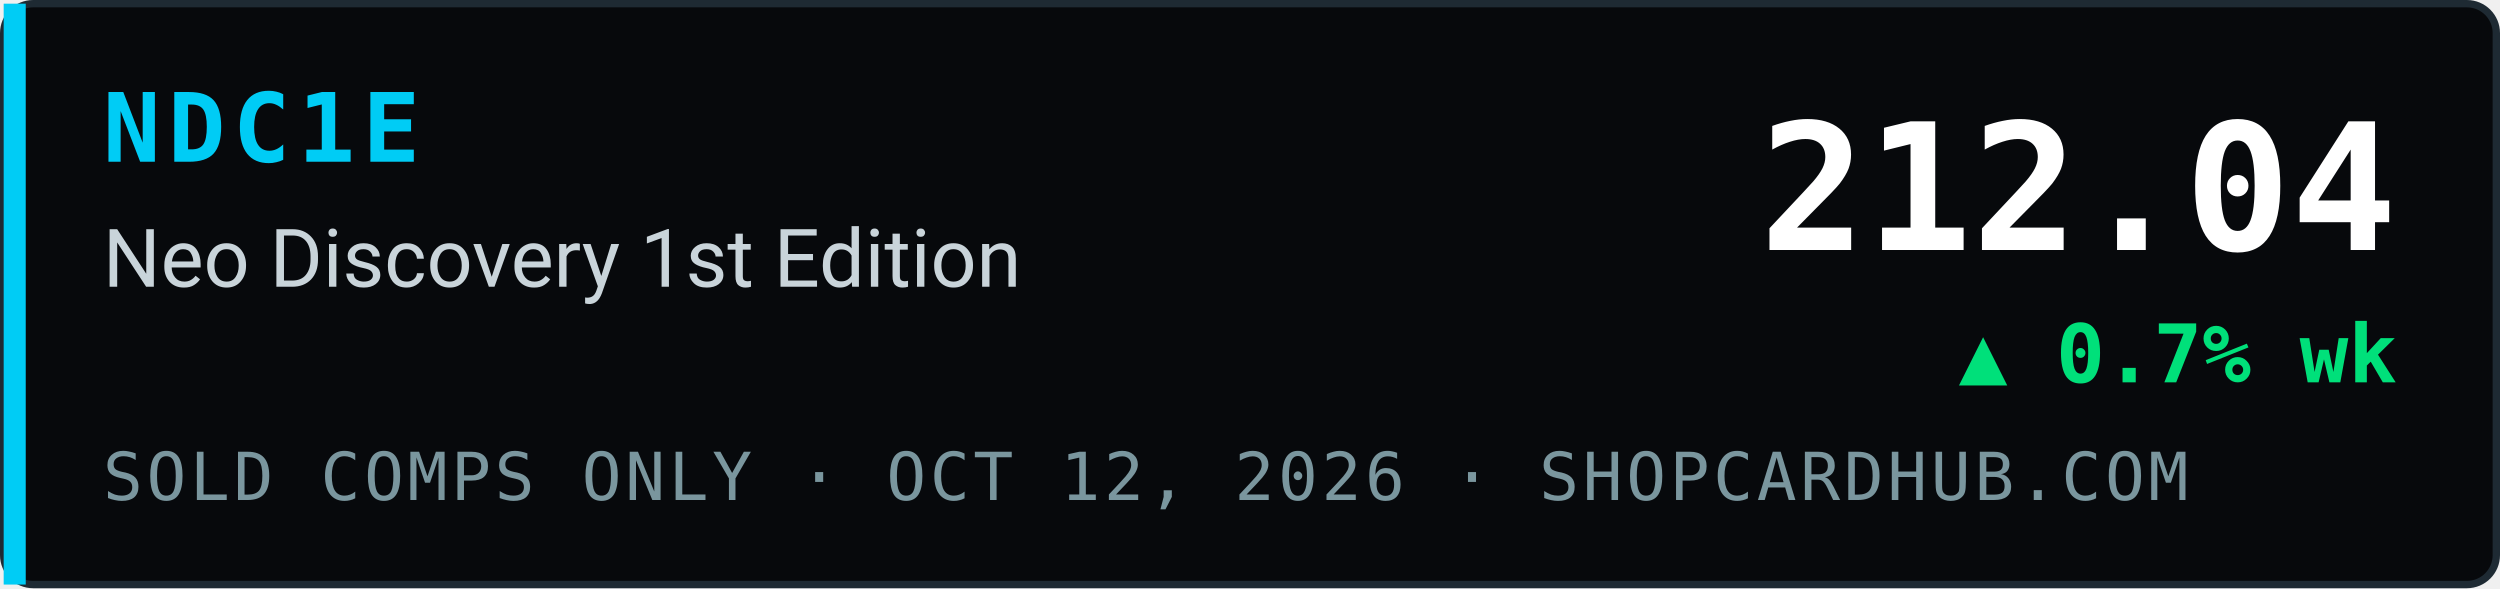
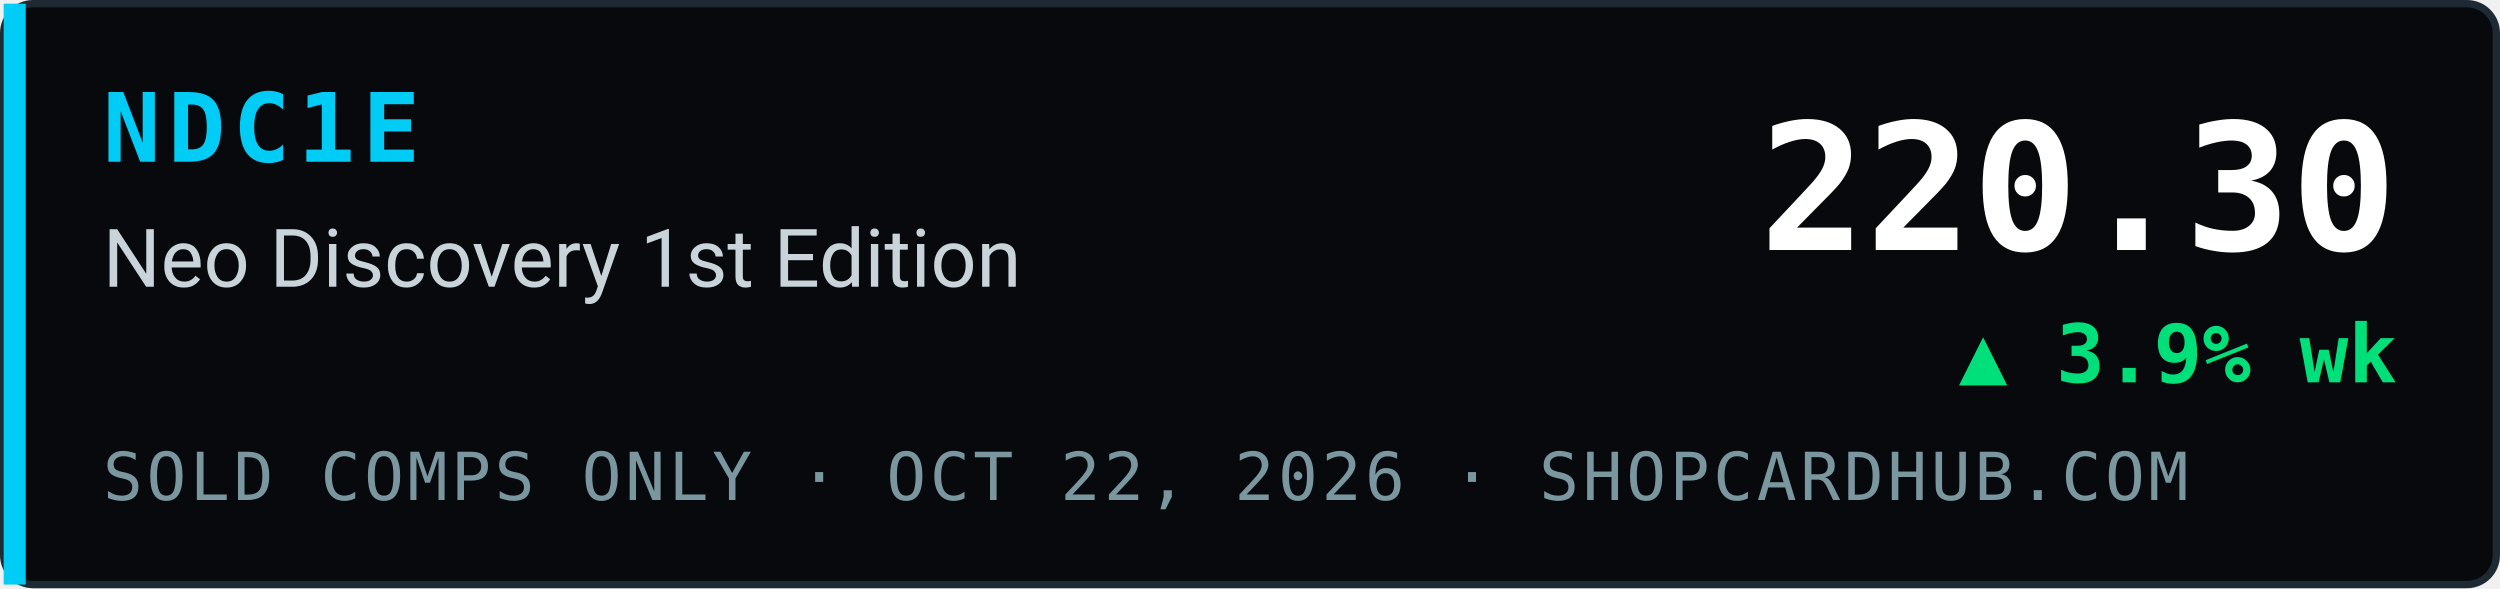
- <svg xmlns="http://www.w3.org/2000/svg" width="340" height="80" viewBox="0 0 340 80" role="img" aria-label="NDC1E Neo Discovery 1st Edition index 212.04, ▲ 0.7% wk, sold comps only, ShopCardHub">
+ <svg xmlns="http://www.w3.org/2000/svg" width="340" height="80" viewBox="0 0 340 80" role="img" aria-label="NDC1E Neo Discovery 1st Edition index 220.30, ▲ 3.9% wk, sold comps only, ShopCardHub">
  <rect x="0.5" y="0.5" width="339" height="79" rx="4" fill="#07090c" stroke="#1e2a33" />
  <rect x="0.5" y="0.5" width="3" height="79" fill="#00ccf5" />
  <text x="14" y="22" font-family="ui-monospace,SFMono-Regular,Menlo,Consolas,monospace" font-size="13" font-weight="700" fill="#00ccf5" letter-spacing="1">NDC1E</text>
  <text x="14" y="39" font-family="system-ui,-apple-system,Segoe UI,Roboto,Helvetica,Arial,sans-serif" font-size="11" fill="#c9d4da">Neo Discovery 1st Edition</text>
-   <text x="14" y="68" font-family="ui-monospace,SFMono-Regular,Menlo,Consolas,monospace" font-size="9" fill="#7a969e" letter-spacing="0.5">SOLD COMPS ONLY · OCT 12, 2026 · SHOPCARDHUB.COM</text>
-   <text x="326" y="34" text-anchor="end" font-family="ui-monospace,SFMono-Regular,Menlo,Consolas,monospace" font-size="24" font-weight="700" fill="#ffffff">212.04</text>
-   <text x="326" y="52" text-anchor="end" font-family="ui-monospace,SFMono-Regular,Menlo,Consolas,monospace" font-size="11" font-weight="700" fill="#00e07a">▲ 0.7% wk</text>
+   <text x="14" y="68" font-family="ui-monospace,SFMono-Regular,Menlo,Consolas,monospace" font-size="9" fill="#7a969e" letter-spacing="0.5">SOLD COMPS ONLY · OCT 22, 2026 · SHOPCARDHUB.COM</text>
+   <text x="326" y="34" text-anchor="end" font-family="ui-monospace,SFMono-Regular,Menlo,Consolas,monospace" font-size="24" font-weight="700" fill="#ffffff">220.30</text>
+   <text x="326" y="52" text-anchor="end" font-family="ui-monospace,SFMono-Regular,Menlo,Consolas,monospace" font-size="11" font-weight="700" fill="#00e07a">▲ 3.9% wk</text>
</svg>
